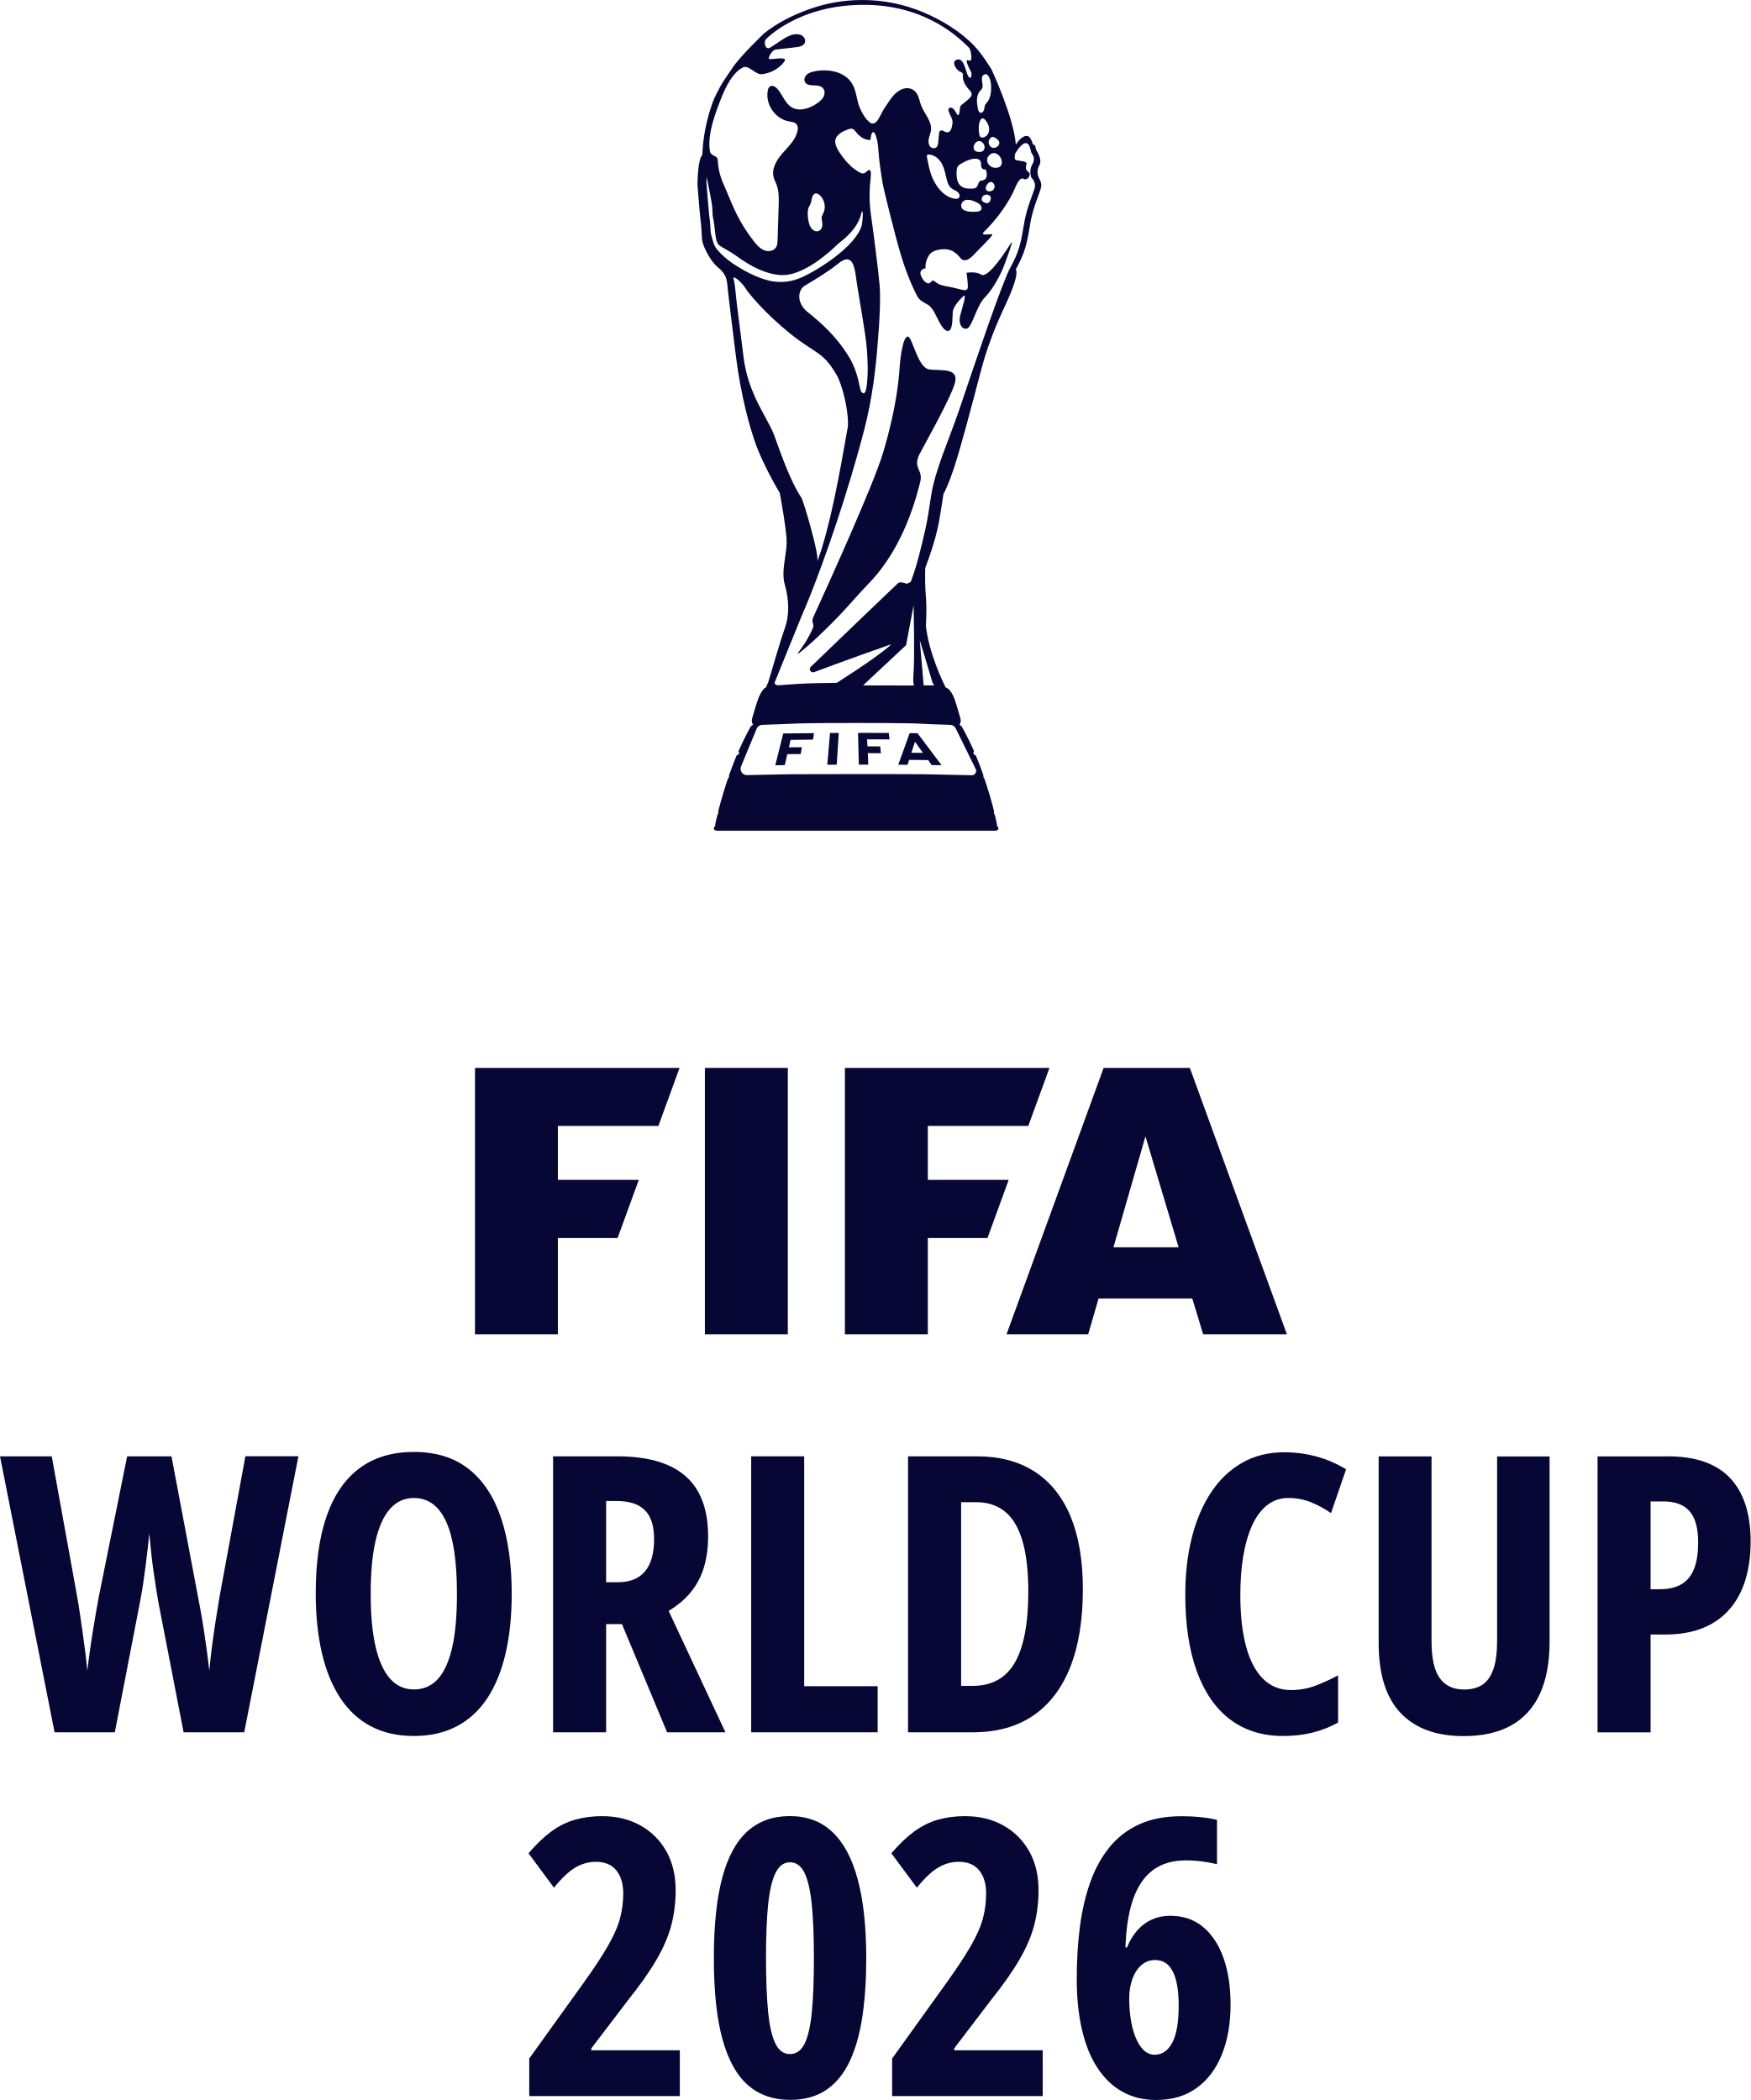
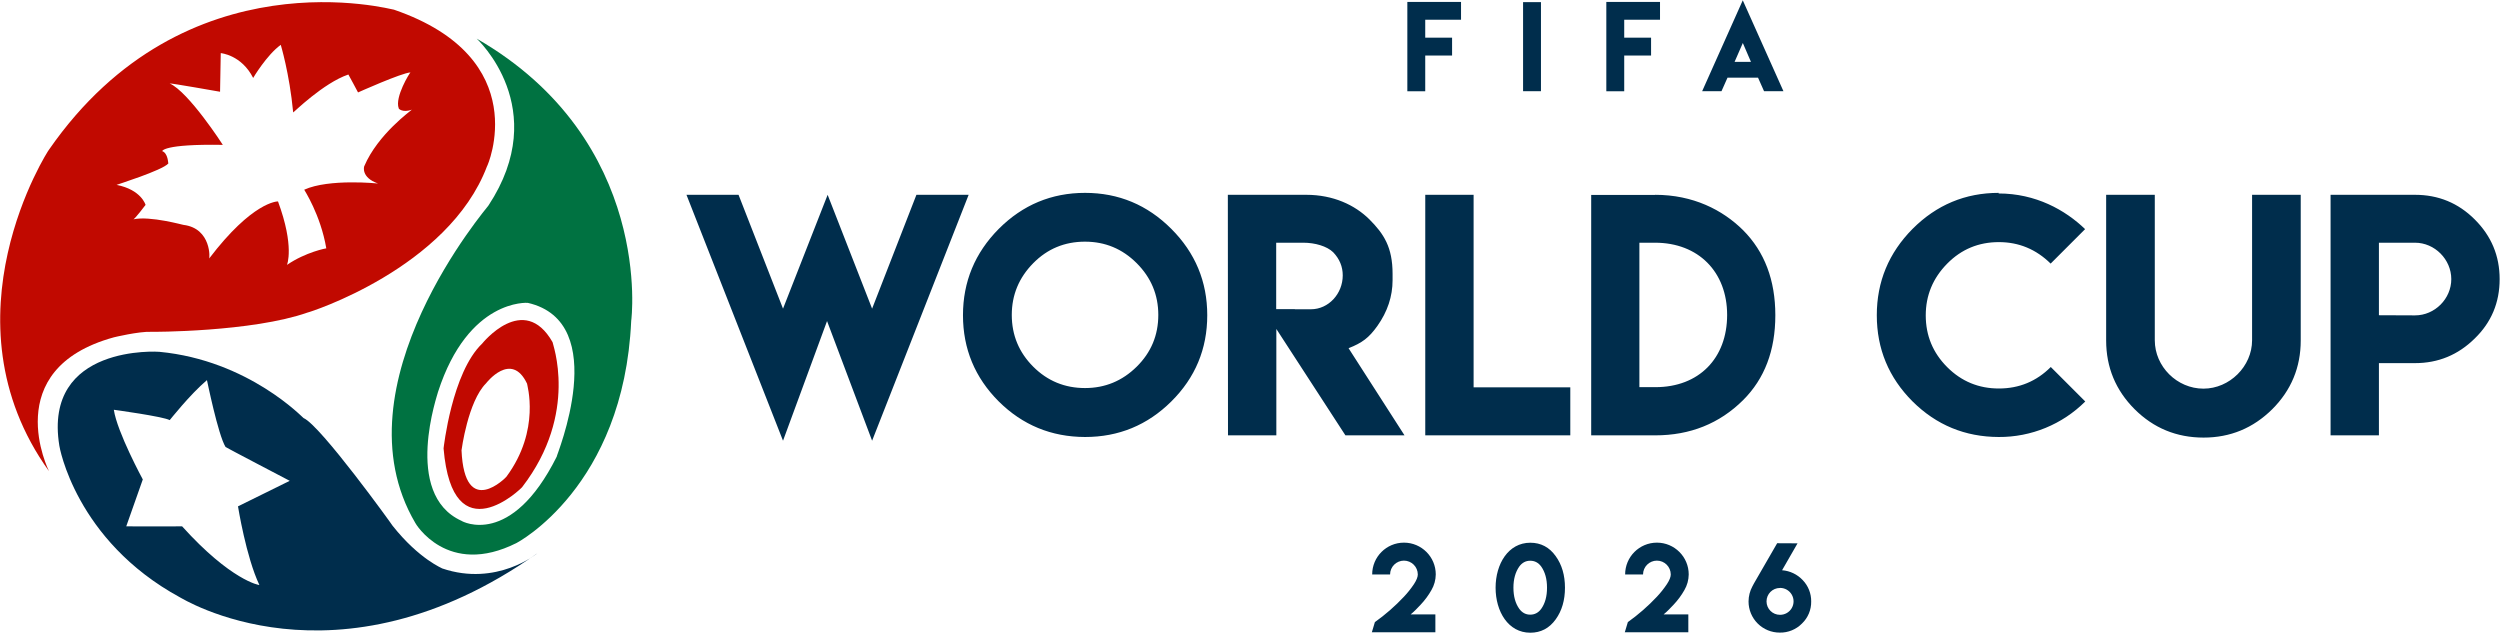
- <svg xmlns="http://www.w3.org/2000/svg" version="1.1" id="Layer_1" x="0px" y="0px" width="982.786px" height="1179.207px" viewBox="-59.248 -5.699 982.786 1179.207" enable-background="new -59.248 -5.699 982.786 1179.207" xml:space="preserve">
-   <g>
-     <g>
-       <g>
-         <g>
-           <polygon fill="#070735" points="207.412,593.962 207.412,743.525 253.936,743.525 253.936,689.511 287.447,689.511       299.365,656.831 253.936,656.831 253.936,626.532 310.369,626.532 322.246,593.962     " />
-           <rect x="336.468" y="593.962" fill="#070735" width="46.561" height="149.563" />
-           <polygon fill="#070735" points="415.066,593.962 415.066,743.525 461.626,743.525 461.626,689.511 495.1,689.511       507.018,656.831 461.626,656.831 461.626,626.532 518.023,626.532 529.9,593.962     " />
-           <path fill="#070735" d="M663.193,743.525h-47.015l-6.091-20.089h-52.614l-5.823,20.089h-45.842l54.502-149.563h48.414      L663.193,743.525z M602.409,694.694l-18.611-62.302l-17.964,62.302H602.409z" />
-         </g>
-         <g>
-           <path fill="#070735" d="M108.275,812.059l-30.41,154.969H43.821l-14.296-73.761c-0.417-2.532-0.871-5.258-1.325-8.169      c-0.451-2.911-0.905-5.935-1.359-9.114c-0.455-3.179-0.872-6.471-1.21-9.91c-0.343-3.44-0.719-6.963-1.061-10.671      c-0.302,2.763-0.604,5.719-0.946,8.854c-0.339,3.143-0.756,6.359-1.173,9.643c-0.417,3.292-0.868,6.546-1.359,9.8      c-0.495,3.254-1.024,6.352-1.59,9.345L5.206,967.028h-33.816l-30.637-154.969H-30.2l14.185,78.333      c0.566,3.105,1.099,6.471,1.627,10.022c0.529,3.56,1.058,7.23,1.59,10.969c0.529,3.745,1.02,7.416,1.475,11.013      c0.454,3.589,0.83,6.954,1.094,10.06c0.417-3.597,0.909-7.305,1.441-11.125c0.529-3.819,1.095-7.564,1.702-11.229      c0.603-3.671,1.173-7.148,1.739-10.439c0.565-3.291,1.098-6.239,1.589-8.854l15.886-78.75h24.889l14.825,78.527      c0.566,2.837,1.136,5.896,1.739,9.263c0.607,3.365,1.173,6.888,1.743,10.551c0.566,3.671,1.094,7.379,1.586,11.088      c0.495,3.708,0.945,7.371,1.362,10.968c0.343-4.237,0.834-8.779,1.475-13.582c0.644-4.803,1.325-9.643,2.081-14.557      c0.756-4.922,1.515-9.576,2.271-13.962l14.412-78.333h29.766V812.059z" />
-           <path fill="#070735" d="M228.027,889.335c0,12.293-1.136,23.373-3.403,33.209c-2.271,9.874-5.674,18.229-10.175,25.153      c-4.542,6.925-10.212,12.219-17.137,15.89c-6.884,3.664-14.978,5.518-24.208,5.518c-9.341,0-17.435-1.854-24.356-5.562      c-6.925-3.701-12.636-9.077-17.175-16.069c-4.538-6.999-7.904-15.398-10.175-25.234c-2.268-9.829-3.403-20.879-3.403-33.173      c0-17.394,2.081-31.959,6.24-43.761c4.162-11.802,10.365-20.686,18.533-26.702c8.209-6.016,18.31-9.002,30.298-9.002      c12.521,0,22.808,3.217,30.901,9.643c8.098,6.434,14.11,15.585,18.083,27.499C226.061,858.657,228.027,872.842,228.027,889.335z       M148.86,889.335c0,11.876,0.909,21.787,2.763,29.732c1.854,7.938,4.576,13.916,8.168,17.922      c3.593,4.014,8.057,5.979,13.351,5.979c5.372,0,9.836-1.929,13.392-5.822c3.556-3.895,6.24-9.8,8.057-17.707      c1.817-7.9,2.685-17.96,2.685-30.104c0-18.154-2.003-31.661-6.05-40.545c-4.01-8.853-10.063-13.32-18.12-13.32      c-5.294,0-9.758,2.01-13.351,6.054c-3.593,4.013-6.318,10.022-8.168,18.004C149.731,867.51,148.86,877.458,148.86,889.335z" />
-           <path fill="#070735" d="M287.298,812.059c11.459,0,20.953,1.668,28.519,4.997c7.565,3.328,13.202,8.316,16.906,14.937      c3.708,6.656,5.563,14.981,5.563,25.004c0,6.352-0.797,12.137-2.346,17.319c-1.553,5.183-3.973,9.837-7.264,13.888      c-3.291,4.043-7.487,7.603-12.558,10.662l31.888,68.162H315.25l-25.342-60.745h-8.891v60.745h-29.766V812.059H287.298z       M287.071,837.175h-6.054v45.577h6.694c6.661,0,11.69-2.003,15.094-6.054c3.443-4.006,5.145-10.097,5.145-18.228      c0-7.26-1.701-12.637-5.145-16.113C299.402,838.917,294.145,837.175,287.071,837.175z" />
-           <path fill="#070735" d="M362.455,967.028V812.059h29.766v129.094h41.229v25.875H362.455z" />
-           <path fill="#070735" d="M548.66,886.684c0,17.327-2.383,31.929-7.148,43.88s-11.724,20.991-20.879,27.193      c-9.151,6.165-20.351,9.271-33.664,9.271h-36.464V812.059h38.698c12.706,0,23.525,2.874,32.375,8.586      c8.85,5.711,15.585,14.147,20.198,25.228C546.356,856.959,548.66,870.571,548.66,886.684z M518.023,888.047      c0-11.571-1.098-21.103-3.291-28.52c-2.192-7.408-5.446-12.896-9.795-16.411c-4.349-3.521-9.721-5.302-16.15-5.302h-8.474      v103.151h6.467c10.744,0,18.648-4.349,23.679-13.053C515.488,919.216,518.023,905.94,518.023,888.047z" />
-           <path fill="#070735" d="M663.986,835.47c-4.538,0-8.47,1.362-11.877,4.013c-3.402,2.688-6.202,6.471-8.433,11.386      c-2.233,4.914-3.897,10.7-4.992,17.319c-1.099,6.657-1.627,13.887-1.627,21.713c0,11.497,1.098,21.259,3.291,29.204      c2.192,7.938,5.409,13.954,9.643,18.079c4.237,4.08,9.382,6.128,15.473,6.128c4.804,0,9.379-0.797,13.653-2.42      c4.311-1.631,8.585-3.56,12.822-5.83v26.516c-4.465,2.457-9.229,4.348-14.371,5.637c-5.108,1.288-10.63,1.891-16.493,1.891      c-11.649,0-21.561-3.098-29.729-9.263c-8.173-6.165-14.412-15.205-18.724-27.044c-4.312-11.84-6.467-26.218-6.467-43.084      c0-11.578,1.21-22.241,3.667-31.966c2.42-9.717,6.013-18.153,10.741-25.339s10.555-12.748,17.438-16.68      c6.884-3.976,14.788-5.941,23.679-5.941c6.203,0,12.216,0.797,18.005,2.346c5.785,1.548,11.385,3.976,16.754,7.223l-8.47,24.587      c-3.824-2.606-7.682-4.691-11.538-6.203C672.612,836.229,668.412,835.47,663.986,835.47z" />
-           <path fill="#070735" d="M810.67,812.059v103.978c0,11.877-1.854,21.713-5.521,29.584c-3.671,7.825-9.08,13.73-16.229,17.662      s-15.961,5.897-26.516,5.897c-15.316,0-27.119-4.312-35.365-12.972c-8.247-8.66-12.331-21.824-12.331-39.486V812.096H744.4      v103.561c0,9.837,1.553,16.836,4.654,21.035c3.101,4.2,7.64,6.314,13.578,6.314c4.162,0,7.602-0.908,10.327-2.688      c2.722-1.81,4.766-4.721,6.165-8.734c1.4-4.006,2.082-9.382,2.082-16.113V812.134h29.464V812.059z" />
-           <path fill="#070735" d="M876.9,812.059c15.771,0,27.461,4.088,35.139,12.257c7.677,8.168,11.5,20.045,11.5,35.667      c0,7.833-0.986,14.981-2.915,21.37c-1.929,6.396-4.877,11.876-8.85,16.493c-3.973,4.616-8.928,8.131-14.94,10.588      s-13.124,3.708-21.296,3.708h-8.169v54.923h-29.77V812.096H876.9V812.059z M874.669,837.406h-7.301v49.278h5.183      c4.729,0,8.697-0.863,11.877-2.644c3.176-1.779,5.596-4.579,7.223-8.474c1.627-3.894,2.42-9.002,2.42-15.354      c0-7.908-1.623-13.693-4.84-17.327C886.055,839.215,881.174,837.406,874.669,837.406z" />
-           <path fill="#070735" d="M322.321,1171.312H237.86v-21.103l29.77-41.46c6.355-8.809,11.195-16.15,14.523-21.974      c3.329-5.822,5.559-10.968,6.731-15.465c1.173-4.505,1.742-9.085,1.742-13.731c0-5.45-1.288-9.762-3.861-12.979      c-2.569-3.217-6.43-4.84-11.497-4.84c-4.01,0-7.83,1.058-11.459,3.18c-3.634,2.114-7.644,5.897-12.066,11.348l-14.297-19.293      c4.312-5.107,8.585-9.151,12.781-12.256c4.2-3.061,8.626-5.294,13.317-6.62c4.65-1.325,9.721-2.003,15.168-2.003      c8.206,0,15.391,1.743,21.634,5.257c6.24,3.522,11.043,8.362,14.524,14.565c3.48,6.202,5.182,13.499,5.182,21.824      c0,6.843-0.834,13.388-2.42,19.554c-1.627,6.165-4.389,12.636-8.283,19.33c-3.898,6.731-9.229,14.296-16.002,22.77      l-20.652,27.119v1.058h49.703v25.719H322.321z" />
-           <path fill="#070735" d="M427.058,1093.85c0,11.728-0.682,22.465-2.081,32.152c-1.4,9.68-3.708,18.116-6.959,25.228      c-3.254,7.11-7.64,12.599-13.127,16.418c-5.521,3.857-12.405,5.786-20.652,5.786c-9.341,0-17.17-2.726-23.488-8.169      c-6.314-5.45-11.117-13.998-14.371-25.726c-3.254-11.684-4.881-26.926-4.881-45.727c0-18.154,1.553-33.136,4.653-44.9      c3.102-11.757,7.83-20.499,14.145-26.247c6.317-5.712,14.3-8.586,23.905-8.586c9.531,0,17.477,2.949,23.794,8.891      c6.314,5.935,11.08,14.788,14.26,26.59C425.431,1061.437,427.058,1076.188,427.058,1093.85z M370.777,1093.85      c0,12.293,0.413,22.428,1.21,30.372c0.793,7.945,2.192,13.843,4.121,17.7c1.929,3.864,4.654,5.793,8.094,5.793      c3.519,0,6.281-1.929,8.21-5.793c1.928-3.857,3.291-9.755,4.084-17.7c0.793-7.944,1.173-18.079,1.173-30.372      c0-11.951-0.38-21.899-1.173-29.882c-0.793-7.981-2.156-13.953-4.084-17.967c-1.929-4.006-4.691-5.972-8.21-5.972      c-3.402,0-6.087,1.966-8.057,5.935c-1.966,3.976-3.365,9.91-4.195,17.93C371.153,1071.839,370.777,1081.825,370.777,1093.85z" />
-           <path fill="#070735" d="M526.042,1171.312h-84.461v-21.103l29.766-41.46c6.355-8.809,11.199-16.15,14.527-21.974      c3.329-5.822,5.559-10.968,6.731-15.465c1.173-4.505,1.739-9.085,1.739-13.731c0-5.45-1.285-9.762-3.857-12.979      s-6.43-4.84-11.497-4.84c-4.01,0-7.829,1.058-11.463,3.18c-3.63,2.114-7.64,5.897-12.066,11.348l-14.297-19.293      c4.312-5.107,8.585-9.151,12.785-12.256c4.199-3.061,8.622-5.294,13.313-6.62c4.654-1.325,9.721-2.003,15.168-2.003      c8.209,0,15.395,1.743,21.635,5.257c6.243,3.522,11.046,8.362,14.527,14.565c3.478,6.202,5.179,13.499,5.179,21.824      c0,6.843-0.83,13.388-2.42,19.554c-1.627,6.165-4.386,12.636-8.284,19.33c-3.895,6.731-9.229,14.296-15.998,22.77      l-20.651,27.119v1.058h49.699v25.719H526.042z" />
-           <path fill="#070735" d="M545.22,1105.503c0-10.179,0.566-19.822,1.738-28.973c1.173-9.159,3.102-17.514,5.786-25.116      c2.688-7.603,6.28-14.185,10.819-19.784c4.538-5.6,10.101-9.911,16.758-12.934c6.656-3.031,14.561-4.543,23.753-4.543      c3.477,0,6.884,0.149,10.212,0.492c3.365,0.305,6.582,0.834,9.684,1.549v24.892c-2.688-0.647-5.484-1.139-8.437-1.549      c-2.948-0.379-5.976-0.573-9.151-0.573c-7.227,0-13.239,1.743-18.12,5.257c-4.877,3.522-8.622,8.854-11.232,16.076      c-2.609,7.23-4.084,16.382-4.464,27.573h0.83c1.627-3.895,3.597-7.148,5.942-9.754c2.342-2.614,5.03-4.617,8.094-5.979      c3.064-1.362,6.467-2.077,10.213-2.077c7.26,0,13.425,2.077,18.459,6.239c5.029,4.162,8.85,9.985,11.496,17.438      c2.647,7.454,3.973,16.188,3.973,26.248c0,10.588-1.627,19.934-4.881,27.99c-3.25,8.057-7.979,14.333-14.185,18.801      c-6.203,4.498-13.806,6.731-22.771,6.731c-6.995,0-13.235-1.512-18.761-4.579c-5.521-3.023-10.175-7.483-14.032-13.313      c-3.856-5.823-6.769-12.935-8.737-21.37C546.203,1125.809,545.22,1116.241,545.22,1105.503z M588.981,1148.087      c4.162,0,7.454-2.264,9.874-6.769c2.383-4.534,3.593-11.46,3.593-20.768c0-8.466-1.099-14.862-3.292-19.173      c-2.192-4.312-5.483-6.471-9.869-6.471c-3.027,0-5.637,0.982-7.83,2.911c-2.196,1.936-3.86,4.542-5.033,7.796      s-1.738,6.843-1.738,10.819c0,3.969,0.264,7.788,0.834,11.534c0.565,3.745,1.437,7.148,2.646,10.171      c1.21,3.031,2.685,5.451,4.501,7.268C584.48,1147.179,586.598,1148.087,588.981,1148.087z" />
-         </g>
-       </g>
-       <g>
-         <g>
-           <path fill="#070735" d="M524.263,94.8c-0.265-0.492-0.491-0.946-0.641-1.437c-0.454-1.627-0.797-3.82,0.529-6.089      c1.775-3.064-0.719-7.074-1.363-8.17c-0.417-0.718-0.644-1.74-0.908-2.837c-0.227-0.908-1.02-0.303-1.396-1.286      c-0.227-0.605-1.135-4.198-3.142-4.351c-1.929-0.15-4.047,1.477-6.314,4.842c-1.136-15.395-13.656-42.249-13.768-42.439      c-0.987-1.398-4.844-7.943-9.383-12.783c-7.792-8.284-18.57-14.752-29.01-19.14c-10.782-4.501-22.241-6.808-34.044-6.808      c-10.249,0-20.271,1.741-29.84,5.181c-9.229,3.329-17.814,7.565-25.495,13.73c-0.265,0.228-14.186,13.654-17.89,19.706l0,0      c-2.007,2.99-4.992,7.15-6.694,10.328c-1.44,2.798-2.915,5.484-4.051,8.433c-3.365,9.496-5.483,19.481-5.822,29.542      c-1.136,1.361-1.854,4.161-2.309,8.623c-0.417,4.2-0.417,8.474-0.417,8.548l0.078,0.794c0.756,9.267,1.475,18.005,1.664,19.027      c0.302,1.702,0.413,4.008,0.566,6.467c0.074,1.362,0.152,2.76,0.264,4.123c0.265,3.63,4.766,12.217,8.738,15.469      c4.955,4.086,5.183,6.62,5.674,12.18c0.339,3.82,4.654,38.353,4.654,38.353c2.759,21.711,7.751,40.019,11.459,49.928      c2.8,7.452,7.982,17.778,13.124,26.439c0.797,4.351,3.328,18.496,3.783,25.57c0.227,3.442-0.302,7.111-0.831,10.667      c-0.756,5.106-1.552,10.4-0.115,15.356c2.498,8.625,2.498,17.437,0,24.207c-2.04,5.637-7.148,22.921-9.267,30.222l-1.321,3.064      c0,0.037,0,0.037-0.041,0.076c-0.529,0.226-0.983,0.566-1.247,0.87c-1.21,1.361-2.268,3.442-2.759,4.576      c-1.173,2.837-3.671,11.688-3.746,11.953c-0.38,1.324-0.078,2.61,0.529,3.519c-0.682,0.34-1.248,0.869-1.627,1.55      c-1.702,3.064-4.576,8.813-6.051,12.217c-0.152,0.302-0.268,0.642-0.416,0.946c-0.075,0.151-0.075,0.227-0.075,0.264      c0,0.151,0.037,0.341,0.187,0.492c0.115,0.113,0.227,0.152,0.265,0.19l-0.451,1.02c-0.078,0.039-0.152,0.076-0.227,0.113      c-0.343,0.114-0.607,0.267-0.76,0.455c-0.074,0.076-0.149,0.19-0.187,0.266c-2.118,5.144-3.708,9.682-4.01,10.514      c-0.078,0.228-0.305,0.908-0.115,1.438c-0.074,0.076-0.189,0.189-0.264,0.303c-0.19,0.228-0.377,0.529-0.529,0.946      c-0.037,0.113-0.074,0.188-0.115,0.302c-0.187,0.604-1.247,3.745-2.569,8.096c-1.135,3.743-2.081,7.449-2.423,8.813      l-0.112,0.415c-0.152,0.604-0.074,1.021,0.074,1.323c-0.264,0.267-0.454,0.645-0.644,1.136      c-0.228,0.604-0.945,4.123-1.058,4.577c-0.111,0.491-0.227,1.021-0.111,1.475c-0.269,0.227-0.532,0.53-0.682,0.795      c-0.189,0.415-0.152,0.832,0.074,1.173c0.302,0.454,0.909,0.68,1.817,0.68h155.721c0.908,0,1.511-0.226,1.816-0.68      c0.224-0.341,0.265-0.758,0.074-1.173c-0.115-0.304-0.417-0.568-0.681-0.795c0.111-0.415,0-0.945-0.116-1.475      c-0.111-0.454-0.755-3.782-1.02-4.577c-0.19-0.491-0.376-0.832-0.645-1.136c0.153-0.302,0.228-0.719,0.078-1.323      c-0.152-0.605-1.362-5.484-2.498-9.228c-1.321-4.313-2.346-7.491-2.572-8.096c-0.228-0.68-0.529-1.248-0.867-1.625      c0.148-0.531-0.038-1.136-0.116-1.4c-0.189-0.53-1.813-5.259-4.01-10.516c-0.037-0.114-0.111-0.188-0.148-0.227      c-0.19-0.151-0.532-0.302-0.945-0.455l-0.492-1.133c0.075-0.038,0.149-0.077,0.228-0.114c0.227-0.19,0.302-0.53,0.186-0.795      c-0.148-0.341-0.264-0.642-0.413-0.983c-2.915-6.582-6.091-12.18-6.091-12.217c-0.339-0.605-0.908-1.172-1.59-1.513      c0.607-0.909,0.909-2.193,0.533-3.519c-0.079-0.264-2.461-9.04-3.746-11.951c-0.302-0.719-1.21-2.8-2.498-4.161      c-0.641-0.681-1.586-1.173-2.081-1.4c-1.776-3.518-9.188-18.874-11.08-34.306c0.339-6.582,0.376-12.37,0.037-16      c-0.565-5.788-0.528-14.222-0.38-16.719c2.61-6.96,5.146-14.412,6.885-21.977c1.098-4.727,2.461-13.881,3.328-19.516      c1.023-1.929,3.102-6.242,5.674-13.958c3.745-11.158,9.267-32.074,15.246-54.844c5.976-22.733,13.313-35.328,17.055-44.708      c2.916-7.262,3.519-11.234,2.651-12.671c0.037-0.113,0.111-0.19,0.148-0.301c4.729-8.625,6.054-13.466,7.793-24.55      c1.098-6.845,3.139-12.405,4.653-16.489c0.868-2.385,1.512-4.086,1.627-5.183C525.477,97.108,524.832,95.859,524.263,94.8z       M495.48,101.684c-0.264-0.075-0.528-0.188-0.756-0.378c-0.606-0.531-0.681-1.476-0.417-2.269      c0.57-1.627,2.193-3.141,3.556-2.346c1.099,0.795,1.59,2.195,1.021,3.405C498.317,101.343,496.806,102.024,495.48,101.684z       M493.741,108.152c-0.834-0.417-1.929-0.832-1.892-1.891c0-0.568,0.339-1.627,0.908-2.082c0.831-0.377,1.475-0.718,2.119-0.642      c0.83,0.151,1.775,0.682,2.04,1.437C497.334,105.958,496.236,109.399,493.741,108.152z M497.07,80.73      c3.63-2.194,7.715,3.744,5.447,6.731c-0.529,0.719-1.475,0.983-2.346,1.059C495.595,88.975,492.718,83.34,497.07,80.73z       M492.68,71.5c-0.413,0.075-0.83,0.075-1.21-0.113c-0.681-0.341-0.908-1.212-1.02-1.968c-0.343-2.345-0.492-5.447,0.644-7.603      c1.359-2.61,3.366,0.304,4.196,2.005c0.719,1.4,0.982,3.064,0.569,4.578C495.443,69.911,494.233,71.197,492.68,71.5z       M498.433,71.236c0.941,0.339,1.813,0.907,2.531,1.625c0.302,0.265,0.569,0.605,0.682,0.983c0.152,0.38,0.152,0.832,0.037,1.212      c-0.376,1.739-2.573,2.761-4.159,2.042c-1.627-0.718-2.271-2.987-1.325-4.501C496.727,71.728,497.524,70.857,498.433,71.236z       M489.203,50.205c0.074-1.739,0.565-3.479,1.701-4.803c0.417-0.455,0.867-0.872,1.173-1.4c1.132-2.082-1.363-6.166,0.867-7.642      c2.837-1.89,4.01,3.595,4.125,5.222c0.265,3.593,0.037,7.563-2.308,10.324c-0.302,0.341-0.645,0.681-0.872,1.098      c-0.491,0.87-0.45,1.929-0.677,2.875c-0.269,0.946-1.062,1.966-2.044,1.74c-0.909-0.227-1.248-1.323-1.438-2.269      C489.43,53.647,489.125,51.906,489.203,50.205z M492.907,75.017c0.982,1.324,0.719,3.556-0.756,4.313      c-0.719,0.378-1.59,0.338-2.383,0.227c-0.491-0.077-1.021-0.153-1.438-0.455C485.383,77.098,489.616,70.592,492.907,75.017z       M491.322,85.155c0.376,1.172-0.115,2.798,0.83,3.782c1.247,1.21,2.42-0.945,2.572,3.669c0,1.173-0.606,2.496-1.816,2.837      c-0.756,0.227-1.701,0.188-2.268,0.756c-1.553,1.777-0.115,4.311-5.563,4.01c-5.637,0-7.412-3.519-7.338-8.889      c0.115-4.01,0.871-4.237,4.312-6.052C484.21,84.059,489.996,81.827,491.322,85.155z M489.504,113.106      c-2.308,0.227-7.147,0.417-8.7-1.815c-1.322-1.929,0.305-4.388,2.346-4.729c2.081-0.378,4.803,0.758,6.582,1.741      C492.077,109.55,492.986,112.767,489.504,113.106z M478.838,105.58c-0.566,0.415-1.325,0.415-2.007,0.341      c-4.46-0.605-8.094-4.047-10.551-7.83c-2.912-4.501-3.895-9.153-4.919-14.298c-0.454-2.27-0.64-3.215,2.234-2.496      c2.118,0.53,4.01,2.044,5.22,3.819c1.738,2.536,2.42,5.637,3.102,8.664c0.528,2.343,1.172,4.879,3.063,6.316      c1.058,0.793,2.42,1.173,3.44,2.079C479.441,102.97,479.896,104.748,478.838,105.58z M345.735,49.185      c2.309-5.901,6.468-14.449,12.257-17.098c3.063-1.398,6.958,4.237,10.324,3.896c4.844-0.492,9.493-2.951,12.521-6.771      c0.302-0.378,0.528-0.869,0.565-1.4c0.078-1.474-7.032-0.225-8.507-0.301c-1.779-0.077,1.438-5.183,3.023-5.296v-0.037      c3.897-0.454,7.829-0.909,11.728-1.363c2.003-0.227,4.386-0.718,4.992-2.761c0.302-1.059-0.037-2.192-0.756-3.025      c-1.288-1.437-3.291-1.703-5.107-1.476c-4.312,0.531-9.342,4.956-13.769,7.528c-2.271,1.323-3.63-2.119-2.498-4.501      c0,0,18.311-20.086,56.661-19.555c34.42,0.491,52.805,19.441,57.153,23.64c0.644,0.642,1.098,1.437,1.284,2.308      c0.491,2.306,1.061,6.354-1.132,5.257c-2.651-1.324,0.603,4.917,1.475,6.581c0.152,0.266,0.227,0.568,0.189,0.871      c-0.041,1.097-0.306,3.556-1.627,1.702c-1.701-2.346-2.309-10.553-6.318-9.645c-4.01,0.945-0.302,6.279,1.627,6.845      c0.946,0.266,1.627,0.946,1.512,1.93c-0.528,5.106,4.427,8.736,4.766,9.872c0.041,0.113,0.078,0.264,0.078,0.378v0.794      c0,0.302-0.078,0.529-0.189,0.756c-1.285,2.082-6.129,4.956-6.203,5.938c-1.02,10.629-2.118-0.114-5.563,0.491      c-0.755,0.114-1.21,0.909-1.02,1.627c0.682,2.497,2.609,4.691,2.271,7.262c-0.759,5.977-3.101,5.447-5.257,4.123      c-0.945-0.568-2.159,0.037-2.271,1.136c-0.153,1.777-0.343,3.555-0.492,5.333c-0.115,1.21-0.301,2.61-1.627,3.139      c-1.362,0.53-2.837-0.227-3.402-1.551c-1.251-2.988,0.641-5.598,0.982-8.435c0.566-5.032-3.745-9.153-5.562-13.918      c-1.322-3.442-1.475-7.679-5.559-9.229c-1.892-0.719-3.973-0.455-5.749,0.415c-4.464,2.158-6.508,6.583-9.229,10.326      c-2.155,2.99-3.935,9.76-7.449,8.548c-3.329-1.664-6.508-8.018-7.417-11.612c-0.945-3.593-1.399-7.413-3.287-10.59      c-4.088-6.845-13.504-8.585-21.296-6.921c-1.854,0.378-3.745,0.983-4.881,2.61c-0.682,0.983-0.871,2.269-0.339,3.328      c1.776,3.479,8.321,0.265,10.514,4.047c0.492,0.869,0.607,1.928,0.38,2.913c-0.491,2.23-2.233,3.744-4.01,4.993      c-4.236,2.951-10.063,4.879-14.449,2.193c-3.708-2.307-5.029-7.072-7.944-10.326c-1.173-1.286-3.139-2.42-4.502-0.982      c-0.338,0.34-0.565,0.794-0.677,1.249c-2.044,7.83,3.741,16.642,11.687,18.042c1.929,0.338,4.121,0.415,4.84,2.76      c0.189,0.682,0.189,1.4,0.074,2.119c-0.904,5.257-5.029,9.04-8.507,13.01c-3.291,3.745-6.244,8.625-4.993,13.429      c0.376,1.474,1.132,2.837,1.664,4.274c1.396,3.706,1.285,7.753,1.173,11.724c-0.189,6.432-0.417,12.824-0.606,19.254      c-0.074,2.119-0.189,4.425-2.572,5.674c-1.248,0.642-2.685,0.756-4.047,0.415c-2.8-0.718-4.804-2.95-6.546-5.143      c-3.778-4.766-7.032-9.872-9.758-15.319c-2.003-4.009-3.704-8.133-5.406-12.293c-2.007-4.879-4.881-9.758-5.261-18.004      c-0.148-3.176-3.969-2.08-4.423-5.294C337.753,69.496,342.481,57.429,345.735,49.185z M402.281,121.58      c-0.867,3.82-6.467,4.123-7.714-3.519c-0.38-2.23-0.606-4.575-0.037-6.808c0.376-1.323,1.475-1.928,1.813-4.765      c1.25-7.565,7.338-1.59,7.416,3.669c0.037,2.497-0.607,3.252-1.705,5.786C401.715,117.533,402.813,119.348,402.281,121.58z       M341.576,131.451c-0.908-2.534-1.479-4.879-1.854-6.506c-0.078-3.366-0.569-8.358-0.796-9.19      c-0.339-3.329-1.248-14.335-1.587-18.76c0-0.267,0-1.627,0.075-3.481c1.399,7.262,3.254,14.753,3.291,19.101      c0.037,4.427,0.454,3.254,1.095,8.548c0.606,5.296,0.797,9.382,2.762,10.894c1.966,1.514,5.521,3.064,9.192,5.674l0,0      c7.979,6.015,20.425,12.899,30.638,10.59c10.477-2.383,21.068-11.459,26.933-17.17c7.562-5.825,11.649-10.933,13.198-17.929      c0.796-1.212,0.756,3.403,0,7.677c-3.481,11.802-24.245,24.888-33.586,29.086c-5.525,2.459-10.894,3.215-16.947,2.232      c-6.166-1.287-11.877-4.047-15.205-5.901c-3.027-1.776-4.729-2.798-6.847-4.198l0,0      C351.864,142.081,343.199,136.066,341.576,131.451z M392.675,154.638c4.01-2.384,13.013-7.679,18.154-11.953      c5.145-4.274,8.7-4.274,10.138,5.106l0,0c1.929,13.919,5.637,32.341,6.467,42.968c0.343,5.561,0.834,12.37-0.111,20.161      c-0.38,2.459-0.794,4.425-1.929,4.161c-0.454-0.038-0.797-0.302-1.099-0.793c-1.247-1.817-1.21-9.797-6.769-19.329      c-5.938-9.76-13.09-16.908-19.632-22.318c-0.756-0.756-1.738-1.55-2.952-2.457l0,0      C387.381,164.584,388.628,157.021,392.675,154.638z M375.464,238.947c-3.515-9.795-14.714-22.844-17.324-44.328      c-0.982-8.17-1.85-14.827-2.531-20.161c-1.062-8.247-1.742-13.693-2.044-17.399c-0.228-2.8-0.682-5.069-1.21-6.96      c0.604-0.037,1.512,0.341,2.8,1.363l0,0c1.586,1.474,3.022,3.025,3.969,4.501c3.634,5.788,16.873,19.82,30.187,29.464      c10.629,7.716,14.486,7.603,21.746,20.538c4.088,9.116,6.091,21.788,5.711,27.649c-4.538,26.024-9.985,56.473-17.096,75.762      c0.644-5.447-8.094-34.269-8.925-35.441C384.544,264.82,379.135,249.122,375.464,238.947z M474.262,401.326      c1.322,0.039,2.458,0.834,3.023,2.005l11.236,22.846c0.756,1.627-0.454,3.479-2.234,3.442c-3.138-0.076-7.94-0.189-14.259-0.304      c-3.25-0.037-5.786-0.111-6.657-0.15c-3.101-0.228-42.171-0.188-43.835-0.188s-40.737,0-43.839,0.188      c-0.871,0.076-3.444,0.113-6.657,0.15c-4.616,0.076-8.057,0.153-10.894,0.228c-2.572,0.076-4.352-2.534-3.365-4.916      l8.734-21.106c0.532-1.286,1.779-2.156,3.142-2.193c3.44-0.153,14.449-0.493,16.073-0.607      c7.301-0.491,36.538-0.452,36.843-0.452c0.302,0,29.539-0.039,36.84,0.452c1.627,0.114,3.519,0.19,5.559,0.266      C466.053,401.062,470.819,401.175,474.262,401.326z M453.912,379.237l-28.634-0.074l24.133-22.583l4.236-22.429      c0,0,0.604,30.108,0,37.219C453.078,378.405,453.912,379.237,453.912,379.237z M464.161,377.346      c0.153,0.871,1.21,1.817,1.21,1.817h-6.087l-2.196-25.419C457.088,353.744,463.972,376.477,464.161,377.346z M521.769,99      c-0.074,0.906-0.719,2.647-1.512,4.84c-1.441,3.859-3.597,9.721-4.729,16.718c-1.779,11.083-2.989,15.584-7.644,24.094      c-4.612,8.437-19.78,53.483-27.948,77.691l-0.76,2.232c-5.332,15.812-13.578,33.777-15.733,48.227      c-1.099,7.262-2.044,13.503-3.102,18.193c-2.42,10.516-4.766,20.841-8.284,29.918c-0.152,0.454-2.003,0.871-2.155,1.286      c-1.363-0.679-3.973-1.324-4.956-0.491c-0.871,0.718-34.568,33.133-49.018,47.017c-1.399,1.361,0.037,3.667,1.892,2.988      c15.205-5.75,38.198-13.882,43.307-15.659c-3.593,3.63-14.486,11.385-30.6,21.672l0,0c-7.301,0.076-16.527,0.227-22.242,0.644      c-1.437,0.113-8.924,0.568-10.931,0.756c-1.02-0.188-1.586-0.68-1.813-1.361l15.052-37.106      c1.892-4.388,3.593-8.435,4.918-11.802c8.206-20.462,21.069-57.227,30.447-93.387c4.464-17.21,6.545-34.797,7.528-48.642      c1.21-13.466,1.664-25.948,1.058-32.491c-0.872-9.343-2.986-26.136-4.766-38.77l0,0c-2.305-16,0.871-23.262-0.413-25.304      c-1.326-2.044-2.16,2.269-5.071,1.286c-1.362-0.454-3.328-1.891-5.104-3.254c-1.251-1.286-2.383-2.42-3.328-3.289      c-3.064-3.708-5.409-7.037-6.091-9.911c-0.983-4.199,3.176-6.506,5.029-7.301l0.265-0.113c2.837-1.248,4.125-1.702,5.525-0.075      l0.264,0.302c1.813,2.195,3.895,4.652,7.904,5.032c0.38,0.037,0.719-0.227,0.756-0.605c0.228-3.064,0.945-3.746,1.4-3.859      c0.454-0.114,0.871,0.605,0.982,0.795c1.062,2.004,1.816,5.635,2.044,10.289c0.187,3.933,1.851,16.377,3.064,21.18      c0.037,0.227,5.896,24.965,9.832,37.825c3.936,12.822,8.02,20.424,9.077,22.429c0.569,1.097,1.892,2.27,3.443,3.102l0,0      c1.813,1.249,3.064,1.098,5.295,4.538c2.192,3.444,4.803,11.046,7.981,11.501c3.176,0.452,2.722-7.338,2.986-10.629      c0.265-3.292,4.39-7.415,5.826-8.775c0.228-0.227,0.417-0.341,0.566-0.378c1.325-0.378-1.173,6.921-2.268,11.309      c-1.099,4.351,1.095,7.98,3.932,7.111c2.837-0.87,5.257-12.785,10.063-17.588c4.803-4.805,8.887-13.466,9.758-15.432      c0.871-1.93,6.847-18.118,4.918-15.093c-7.036,11.121-13.92,19.783-16.91,17.817c-2.948-1.968-8.168-0.985-8.168-0.985      s0.528,2.724,0.756,7.225c0.228,4.464-3.403,1.854-10.477,0.644c-7.074-1.212-6.545-2.195-8.358-3.178      c-1.779-0.983-1.288,0.643-3.026,1.21c-1.739,0.529-4.048-2.723-4.691-5.03c-0.645-2.308,1.966-3.481,2.837-3.367      c0,0-0.645-3.63,2.081-7.64c0.339-0.491,1.058-1.362,2.647-2.042c2.081-0.908,4.803-1.059,5.483-1.098      c4.956-0.075,7.491,2.723,9.267,4.918c2.197,2.685,5.146,0.833,7.491-1.74c2.346-2.534,11.497-11.271,10.402-11.536      c-1.099-0.264-7.074,1.136-4.579-1.4c0.796-0.795,2.345-2.383,2.345-2.383l0,0c8.738-9.267,13.355-18.192,14.527-20.992      c1.813-4.312,3.366-7.452,5.521-6.316c2.156,1.134,4.386-2.61,2.647-3.82c-1.739-1.211-1.817-2.61-1.21-4.426      c0.603-1.815-3.366-1.739-5.711-2.27c-1.248-0.264-1.024-2.193-0.533-3.896c3.105-5.067,5.071-5.749,6.017-5.674      c1.21,0.077,1.817,1.439,1.966,1.854c0.343,0.908,0.57,1.854,0.793,2.8c0.306,1.172,0.57,1.21,1.062,2.079      c0.491,0.871,1.136,2.686-0.302,5.146c-1.59,2.76-1.136,5.37-0.682,7.148c0.19,0.642,1.021,1.173,1.285,1.702      C521.389,96.427,521.88,97.372,521.769,99z M462.572,201.767c-6.693-0.755-9.567-18.306-12.141-18.458      c-2.572-0.151-4.236,10.553-4.69,18.004c-0.794,12.481-3.82,29.2-9.305,47.432c-5.257,17.474-29.766,71.676-39.147,92.177      c-1.475,3.215,1.136,3.254-0.491,6.771c-4.048,8.852-8.66,13.466-8.169,13.693c0.491,0.188,7.603-5.901,14.449-12.558      c13.276-12.899,14.449-15.471,25.872-27.422c19.743-20.615,26.475-49.172,28.365-56.32c1.892-7.15-4.423-7.755-0.264-15.963      c1.891-3.744,17.852-31.886,19.858-40.093C478.912,200.821,469.229,202.522,462.572,201.767z" />
-           <path fill="#070735" d="M382.728,417.78c2.498-0.037,5.029-0.074,7.527-0.074c0.228-1.287,0.454-2.573,0.682-3.822      c-2.424,0.039-4.881,0.039-7.301,0.076c0.302-1.4,0.644-2.8,0.945-4.198c4.196-0.039,8.396-0.114,12.595-0.153      c0.19-1.21,0.377-2.42,0.529-3.63c-5.749,0.037-11.497,0.114-17.249,0.188c-1.512,5.938-2.986,11.916-4.46,17.854      c1.775-0.037,3.556-0.037,5.331-0.076C381.781,421.867,382.273,419.822,382.728,417.78z M451.113,420.995      c3.556,0.039,7.111,0.076,10.703,0.114c0.645,0.945,1.326,1.854,1.966,2.8c1.854,0.037,3.709,0.037,5.563,0.076      c-4.464-6.015-8.965-11.992-13.503-17.968c-1.475,0-2.953-0.037-4.427-0.037c-2.156,5.899-4.274,11.839-6.393,17.738      c1.742,0,3.48,0.039,5.22,0.039C450.505,422.849,450.811,421.941,451.113,420.995z M454.404,410.783      c1.512,2.081,2.989,4.2,4.464,6.279c-2.155-0.037-4.312-0.037-6.471-0.076C453.078,414.906,453.722,412.864,454.404,410.783z       M422.441,405.828c0.153,5.938,0.306,11.878,0.455,17.816c1.779,0,3.518,0,5.298,0c-0.078-2.157-0.19-4.274-0.265-6.432      c2.457,0,4.914,0,7.372,0.039c-0.149-1.286-0.265-2.572-0.414-3.822c-2.383,0-4.766-0.037-7.147-0.037      c-0.079-1.323-0.153-2.61-0.228-3.933c4.196,0,8.396,0.037,12.632,0.037c-0.152-1.21-0.301-2.42-0.454-3.63      C433.942,405.867,428.194,405.828,422.441,405.828z M411.625,405.867c-1.627,0-3.254,0-4.918,0.037      c-0.491,5.938-0.982,11.876-1.512,17.814c1.776,0,3.519-0.037,5.295-0.037C410.907,417.743,411.246,411.805,411.625,405.867z" />
-         </g>
-       </g>
-     </g>
-   </g>
+ <svg xmlns="http://www.w3.org/2000/svg" width="3624" height="917" viewBox="0 0 3624 917">
+   <defs>
+     <style>
+       .cls-1 {
+         fill: #c10900;
+       }
+ 
+       .cls-1, .cls-2, .cls-3 {
+         fill-rule: evenodd;
+       }
+ 
+       .cls-2 {
+         fill: #002d4c;
+       }
+ 
+       .cls-3 {
+         fill: #007241;
+       }
+     </style>
+   </defs>
+   <path id="Canada" class="cls-1" d="M71,683S-3.075,535.194,165,489c-0.007-.04,36.1-8.717,54-8,0.5,0.164,146.21.46,227-28,0.118,0.531,203.9-63.559,260-212,0.184,0.963,70.231-156.454-135-227-0.149.84-301.568-83.2-500,203C70.636,216.566-87.946,461.754,71,683ZM416,384s11.264-26.305-13-92c-0.986-.121-37.047.219-100,83,1.309,0.813,3.895-43.9-37-49,0.784,0.515-48.646-13.559-73-8,1.659,0.83,18-21,18-21s-5.991-21.919-42-29c-0.066-.245,66.274-20.961,75-31-0.314-.116-0.265-14.936-9-18,0.527,0.243.414-10.479,88-9-0.081-.24-49.515-76.77-77-89,0.3-.851,73,12,73,12l1-56s30.006,2.446,47,36c-0.206.211,19.639-33.347,40-48-0.22-.419,12.545,40.651,18,98,0.09,0.6,43.609-42.639,80-55,0.434,0.462,14,26,14,26s62.957-28.293,76-29c-0.922.29-23.1,35.879-17,52-0.63.41,5.712,6.832,19,2-0.179.654-49.192,35.3-69,82-0.222.184-5.04,16.239,20,25,0.245,0.049-70.938-7.417-107,9-0.123.257,23.62,35.934,32,85C473.274,359.837,443.481,365.218,416,384Z" />
+   <path class="cls-2" d="M779,802s-58.848,48.889-138,22c0.915-.013-33.127-12.952-72-62,0.535,0.214-104.56-145.736-129-156,0.2,0.9-79.073-83.7-209-96,0.053-.23-168.836-11.565-145,136-0.108.242,22.947,137.266,175,220C261.067,865.4,485.9,1008.9,779,802ZM165,594s71.348,9.709,81,15c0.077,0.115,29.031-36.829,54-58,0.02-.295,16.129,79.513,27,97,0.141,0.445,93,49,93,49l-75,37s11.714,73.53,31,114c-0.1.482-41.384-6.712-112-85,0.038,0.267-81,0-81,0l24-68S169.806,626.442,165,594Z" />
+   <path class="cls-3" d="M691,56s110.06,100.824,17,242c0.69,0.117-223.618,259.771-106,460-0.406-.137,46.293,79.845,147,29-0.484.246,155.2-80.475,166-322C915.258,465.218,948.344,204.148,691,56Zm74,383s-86.027-6.591-130,129c0.356,0.876-52.1,148.023,34,187,0.9,0.98,71.878,39.272,138-93C805.765,662.14,887.787,466.984,765,439Z" />
+   <path id="Shape_6_copy" data-name="Shape 6 copy" class="cls-1" d="M699,498s60.163-75.252,102-2c-0.631.923,38.71,102.554-44,210,0.237,0.611-100.893,100.008-114-56C643.084,649.8,654.894,540.044,699,498Zm5.681,57.531s36.51-47.521,59.323.589c-0.386.585,20.395,66.987-29.879,134.9,0.125,0.4-60.69,62.767-65.109-38.292C669.069,652.6,678.184,581.888,704.681,555.531Z" />
+   <path id="WORLD_CUP" data-name="WORLD CUP" class="cls-2" d="M995.113,282.4L1135.06,638.873l63.82-173.479,65.32,173.479L1404.15,282.4h-75.71L1264.2,447.44,1199.74,282.4,1135.06,447.44,1070.6,282.4H995.113Zm577.757-2.812q-72.885,0-125.02,52.13-51.915,52.347-51.92,125.243,0,73.112,51.92,125.026,51.69,51.265,125.02,51.482,73.11,0,125.03-51.482,52.125-51.7,52.13-125.026,0-73.113-52.13-125.243T1572.87,279.585Zm0,70.733q43.7,0,74.85,31.148,31.365,31.365,31.36,75.059,0,44.127-31.36,75.06t-74.85,30.932q-44.13,0-75.06-30.932-31.14-31.149-31.14-75.06,0-43.477,31.14-75.059Q1528.53,350.319,1572.87,350.318ZM1780.1,631.086h70.08V476.858l100.15,154.228h85.66l-81.12-126.324c19.8-7.79,29.5-15.084,41.75-32.23q22.065-31.149,22.06-66.407V397.04c0-38.576-12.51-57.941-33.74-79.169-21.07-20.815-52.46-35.474-91.28-35.474H1779.88Zm120.26-182.781H1877v-0.216h-27.04V351.832h39.37c16.9,0,34.17,5,43.26,13.844q13.845,14.492,13.85,33.528C1946.44,425.786,1925.9,448.305,1900.36,448.305ZM2066.06,282.4V631.086h210.25V561.435H2136.14V282.4h-70.08Zm333.33,0.216h-92.8V631.086h92.8q75.915,0,127.4-51.049,46.725-46.506,46.73-122.971t-46.73-123.4c-29.75-29.506-72.63-51.266-127.4-51.266v0.217Zm104.26,173.912c0,62.963-40.97,104.693-103.83,104.693h-23.36V351.831h22.71C2461.98,351.831,2503.65,394.133,2503.65,456.525Zm519.14,125.459-49.97-49.967q-31.14,31.149-75.27,31.149-43.92,0-74.85-30.933-31.14-31.147-31.14-75.059,0-43.477,31.14-75.059,30.72-31.147,74.85-31.148,43.47,0,75.06,31.148l49.96-49.967c-28.81-27.784-71.61-51.7-125.46-51.7l0.22-.865q-72.675,0-124.81,52.13-51.915,52.347-51.91,125.243,0,73.112,51.91,125.026,51.7,51.265,124.81,51.482A176.117,176.117,0,0,0,3022.79,581.984Zm171.32-18.6c-38.32,0-70.52-32.067-70.52-70.084V282.4h-70.52V493.514q0,58.4,41.32,99.718,41.31,41.1,99.93,41.1,57.975,0,99.5-41.1,41.325-41.314,41.32-99.718V282.4h-70.52V493.3C3264.62,531.086,3232.06,563.382,3194.11,563.382Zm184.29,67.7h70.08V526.393h52.35q50.4,0,86.52-35.691,36.135-35.041,36.13-86.091,0-50.616-36.13-86.523-35.685-35.691-86.52-35.691H3378.4V631.086Zm174.99-226.475c0,28.511-23.87,52.563-52.56,52.563l-52.35-.216V351.832h52.35C3529.4,351.832,3553.39,376.133,3553.39,404.611Z" />
+   <path id="FIFA" class="cls-2" d="M2040.08,2.757V132.323h25.94V80.512h38.92V54.647h-38.92V28.622h51.89V2.757h-77.83Zm167.76,129.407h25.95V3.077h-25.95V132.163ZM2328.52,2.757V132.323h25.95V80.512h38.92V54.647h-38.92V28.622h51.89V2.757h-77.84Zm138.94,129.407h28.03l8.73-19.619h44.2l8.73,19.619h28.11L2526.32,0.434Zm47.01-42.522,11.93-27.307,11.77,27.307h-23.7Z" />
+   <path id="_2026" data-name="2026" class="cls-2" d="M2035.15,812.682a20.142,20.142,0,0,1,20.1,20.019q0,5.526-5.56,14.054a141.088,141.088,0,0,1-14.46,18.178,282.075,282.075,0,0,1-42.2,36.876l-4.4,14.734h92.09V890.678h-35.88c5.49-4.413,9.73-9.117,14.58-14.174a109.072,109.072,0,0,0,15.61-21.141,45.761,45.761,0,0,0,6.25-22.662,46.085,46.085,0,0,0-92.17,0h25.94A20.179,20.179,0,0,1,2035.15,812.682Zm132.86,39.238c0,34.693,18.41,65.264,50.28,65.264q22.995,0,36.92-19.459,13.38-18.579,13.37-45.805,0-27.066-13.37-45.645-13.86-19.539-36.92-19.539C2186.53,786.736,2168.01,817.323,2168.01,851.92Zm66.14-30.67q8.415,11.931,8.41,30.67,0,18.9-8.41,30.67Q2227.985,891,2218.21,891q-9.69,0-15.85-8.408-8.49-11.852-8.49-30.67,0-18.579,8.49-30.67,6.165-8.409,15.85-8.408Q2227.99,812.842,2234.15,821.25Zm167.69-8.568a20.149,20.149,0,0,1,20.1,20.019q0,5.526-5.57,14.054a141.813,141.813,0,0,1-14.45,18.178,282.573,282.573,0,0,1-42.2,36.876l-4.41,14.734h92.09V890.678h-35.87c5.48-4.413,9.73-9.117,14.57-14.174a109.131,109.131,0,0,0,15.62-21.141,45.852,45.852,0,0,0,6.24-22.662,46.085,46.085,0,0,0-92.17,0h25.95A20.172,20.172,0,0,1,2401.84,812.682Zm178.41,78.556a19.459,19.459,0,1,1-.08-38.918l0.08-.08A19.5,19.5,0,1,1,2580.25,891.238Zm-4.08-103.781-33.55,58.137c-0.58.868-1.72,3.231-2.37,4.444a46.687,46.687,0,0,0-5.56,21.821,45.106,45.106,0,0,0,45.32,45.164,44.008,44.008,0,0,0,32.11-13.132,43.181,43.181,0,0,0,13.38-32.032,43.863,43.863,0,0,0-12.25-30.91,45.812,45.812,0,0,0-29.95-14.334l22.42-39Z" />
</svg>
